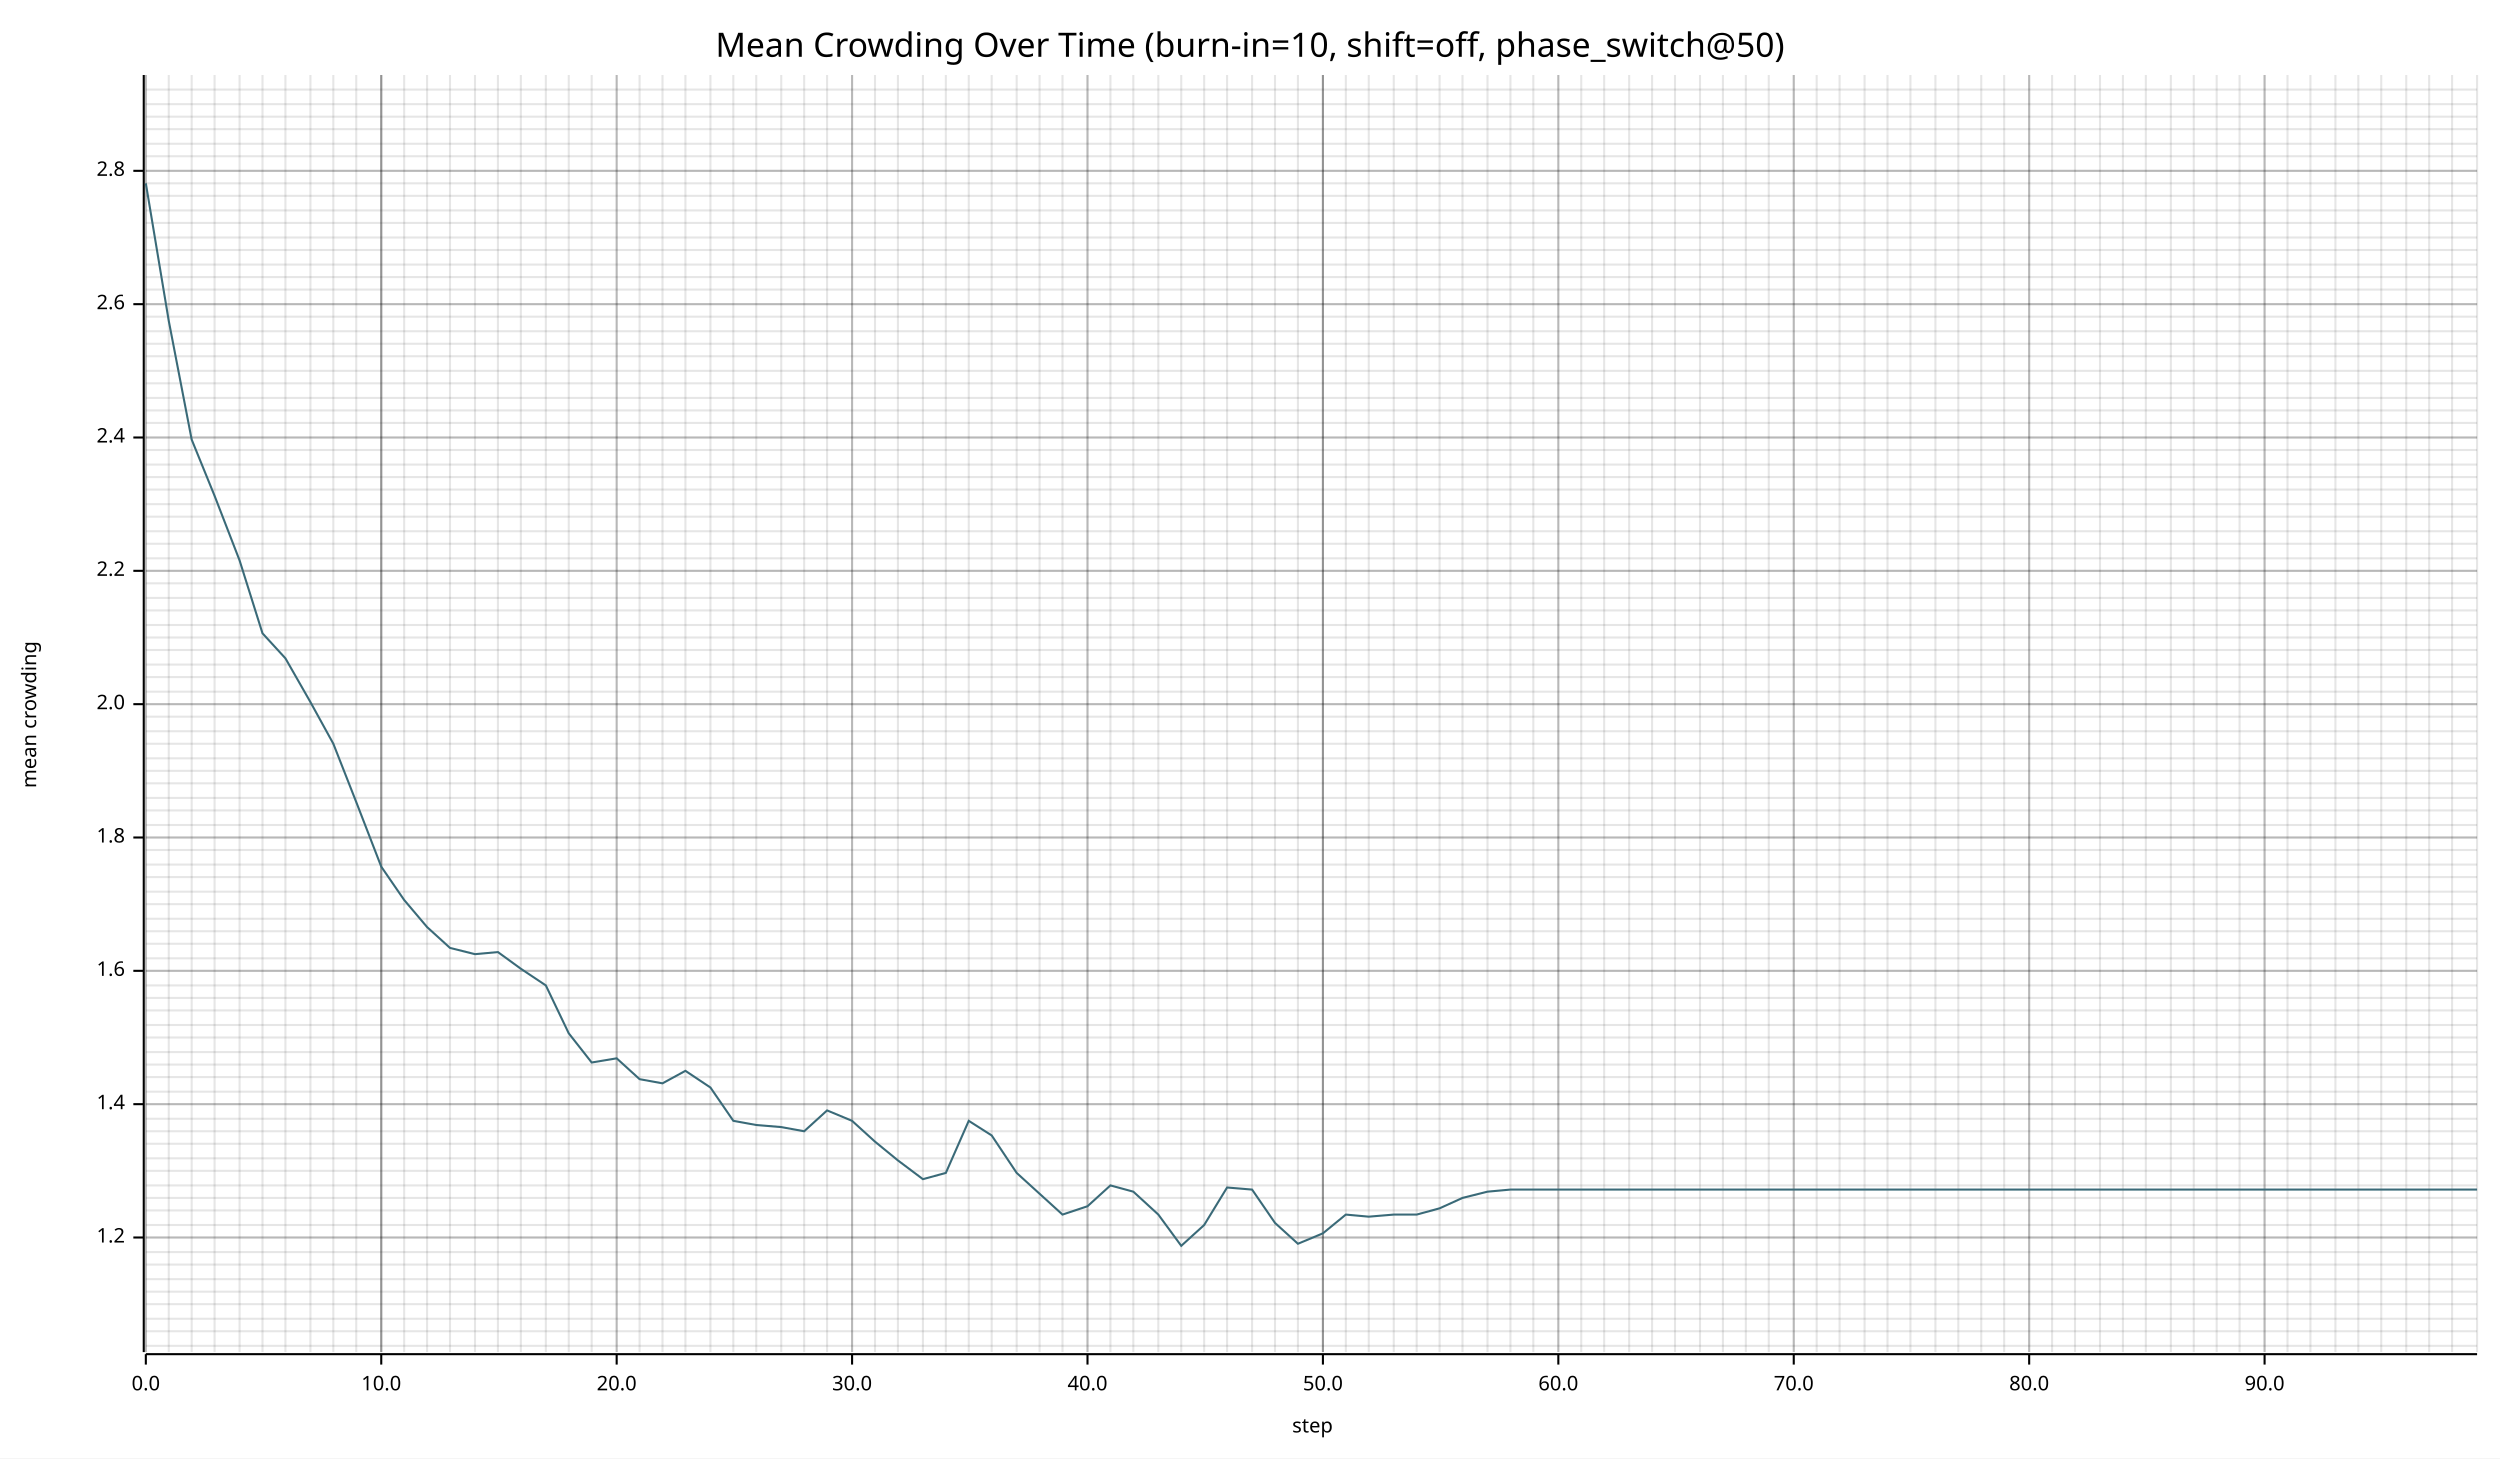
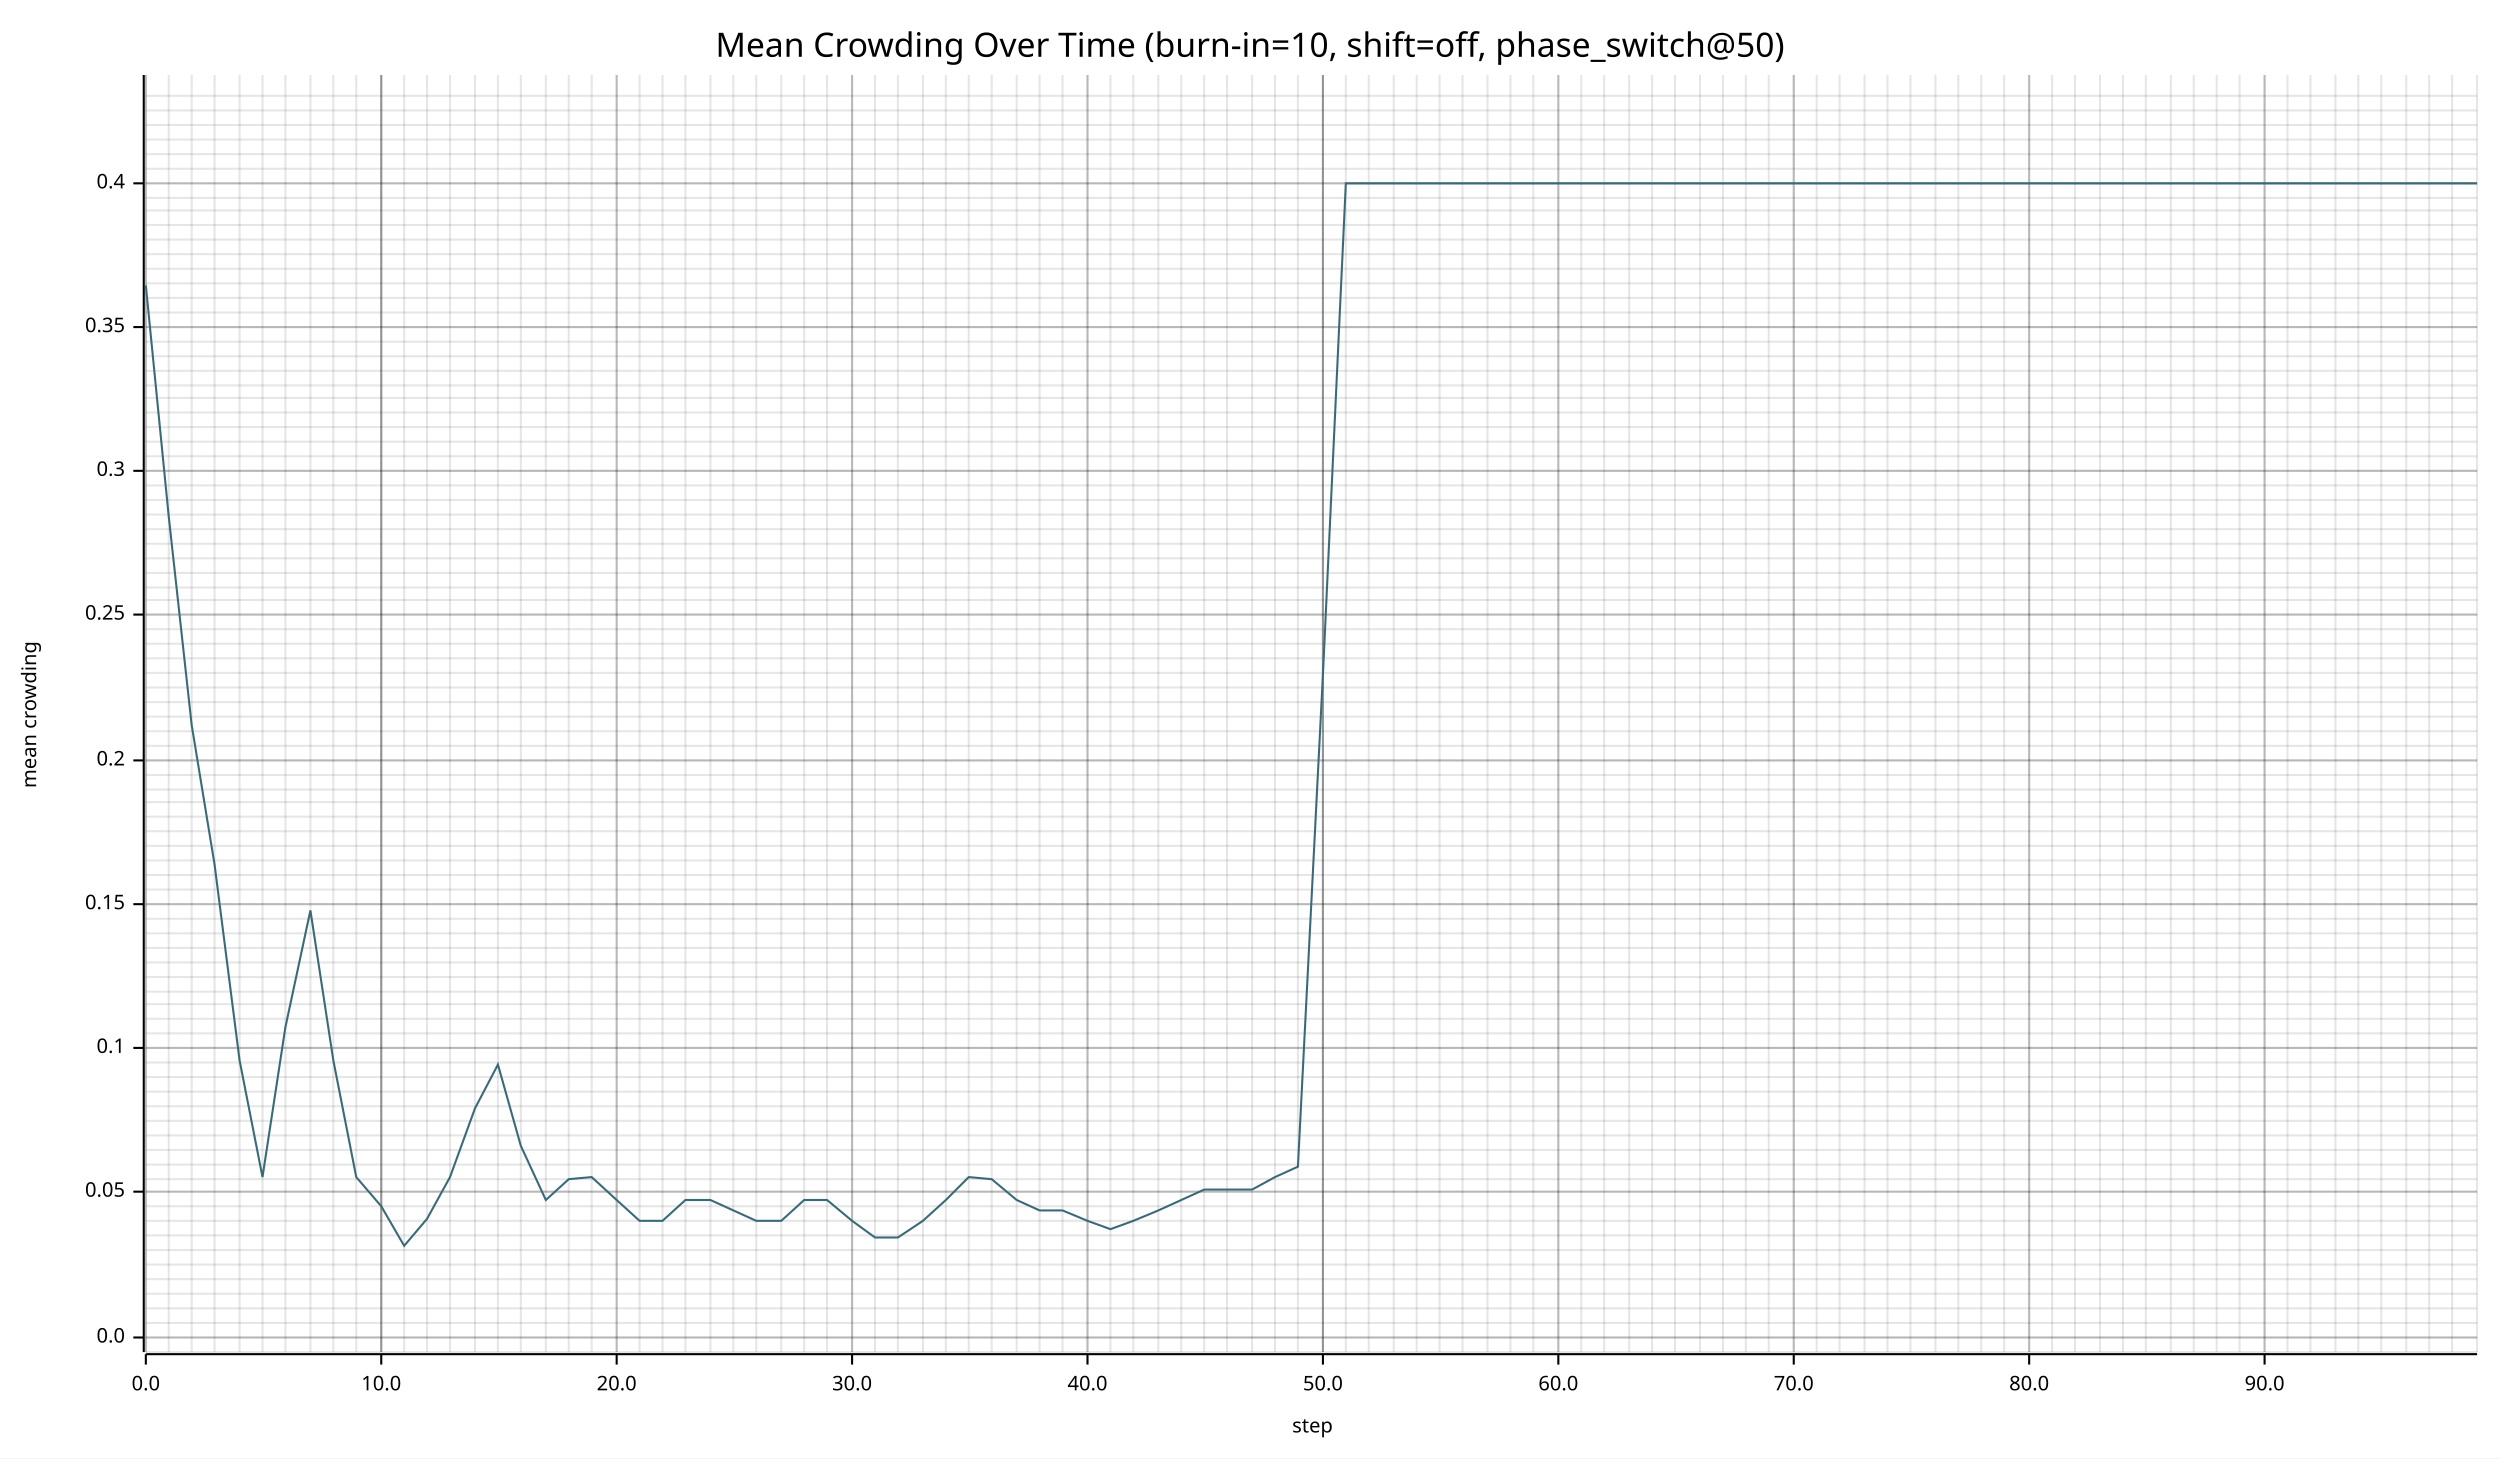
<svg xmlns="http://www.w3.org/2000/svg" width="1200" height="700" viewBox="0 0 1200 700">
  <rect x="0" y="0" width="1200" height="700" opacity="1" fill="#FFFFFF" stroke="none" />
  <text x="600" y="15" dy="0.76em" text-anchor="middle" font-family="sans-serif" font-size="16.129" opacity="1" fill="#000000">
Mean Crowding Over Time (burn-in=10, shift=off, phase_switch@50)
</text>
  <line opacity="0.1" stroke="#000000" stroke-width="1" x1="70" y1="649" x2="70" y2="36" />
  <line opacity="0.1" stroke="#000000" stroke-width="1" x1="81" y1="649" x2="81" y2="36" />
  <line opacity="0.1" stroke="#000000" stroke-width="1" x1="92" y1="649" x2="92" y2="36" />
  <line opacity="0.1" stroke="#000000" stroke-width="1" x1="103" y1="649" x2="103" y2="36" />
  <line opacity="0.1" stroke="#000000" stroke-width="1" x1="115" y1="649" x2="115" y2="36" />
  <line opacity="0.1" stroke="#000000" stroke-width="1" x1="126" y1="649" x2="126" y2="36" />
  <line opacity="0.1" stroke="#000000" stroke-width="1" x1="137" y1="649" x2="137" y2="36" />
  <line opacity="0.1" stroke="#000000" stroke-width="1" x1="149" y1="649" x2="149" y2="36" />
  <line opacity="0.1" stroke="#000000" stroke-width="1" x1="160" y1="649" x2="160" y2="36" />
  <line opacity="0.1" stroke="#000000" stroke-width="1" x1="171" y1="649" x2="171" y2="36" />
  <line opacity="0.1" stroke="#000000" stroke-width="1" x1="183" y1="649" x2="183" y2="36" />
  <line opacity="0.1" stroke="#000000" stroke-width="1" x1="194" y1="649" x2="194" y2="36" />
  <line opacity="0.1" stroke="#000000" stroke-width="1" x1="205" y1="649" x2="205" y2="36" />
  <line opacity="0.1" stroke="#000000" stroke-width="1" x1="216" y1="649" x2="216" y2="36" />
  <line opacity="0.1" stroke="#000000" stroke-width="1" x1="228" y1="649" x2="228" y2="36" />
  <line opacity="0.1" stroke="#000000" stroke-width="1" x1="239" y1="649" x2="239" y2="36" />
  <line opacity="0.1" stroke="#000000" stroke-width="1" x1="250" y1="649" x2="250" y2="36" />
  <line opacity="0.1" stroke="#000000" stroke-width="1" x1="262" y1="649" x2="262" y2="36" />
  <line opacity="0.1" stroke="#000000" stroke-width="1" x1="273" y1="649" x2="273" y2="36" />
  <line opacity="0.1" stroke="#000000" stroke-width="1" x1="284" y1="649" x2="284" y2="36" />
  <line opacity="0.1" stroke="#000000" stroke-width="1" x1="296" y1="649" x2="296" y2="36" />
  <line opacity="0.1" stroke="#000000" stroke-width="1" x1="307" y1="649" x2="307" y2="36" />
  <line opacity="0.1" stroke="#000000" stroke-width="1" x1="318" y1="649" x2="318" y2="36" />
  <line opacity="0.1" stroke="#000000" stroke-width="1" x1="329" y1="649" x2="329" y2="36" />
  <line opacity="0.1" stroke="#000000" stroke-width="1" x1="341" y1="649" x2="341" y2="36" />
  <line opacity="0.1" stroke="#000000" stroke-width="1" x1="352" y1="649" x2="352" y2="36" />
  <line opacity="0.1" stroke="#000000" stroke-width="1" x1="363" y1="649" x2="363" y2="36" />
  <line opacity="0.1" stroke="#000000" stroke-width="1" x1="375" y1="649" x2="375" y2="36" />
  <line opacity="0.1" stroke="#000000" stroke-width="1" x1="386" y1="649" x2="386" y2="36" />
  <line opacity="0.1" stroke="#000000" stroke-width="1" x1="397" y1="649" x2="397" y2="36" />
  <line opacity="0.1" stroke="#000000" stroke-width="1" x1="409" y1="649" x2="409" y2="36" />
  <line opacity="0.1" stroke="#000000" stroke-width="1" x1="420" y1="649" x2="420" y2="36" />
  <line opacity="0.1" stroke="#000000" stroke-width="1" x1="431" y1="649" x2="431" y2="36" />
  <line opacity="0.1" stroke="#000000" stroke-width="1" x1="443" y1="649" x2="443" y2="36" />
  <line opacity="0.1" stroke="#000000" stroke-width="1" x1="454" y1="649" x2="454" y2="36" />
  <line opacity="0.1" stroke="#000000" stroke-width="1" x1="465" y1="649" x2="465" y2="36" />
  <line opacity="0.1" stroke="#000000" stroke-width="1" x1="476" y1="649" x2="476" y2="36" />
  <line opacity="0.1" stroke="#000000" stroke-width="1" x1="488" y1="649" x2="488" y2="36" />
  <line opacity="0.1" stroke="#000000" stroke-width="1" x1="499" y1="649" x2="499" y2="36" />
  <line opacity="0.1" stroke="#000000" stroke-width="1" x1="510" y1="649" x2="510" y2="36" />
  <line opacity="0.1" stroke="#000000" stroke-width="1" x1="522" y1="649" x2="522" y2="36" />
  <line opacity="0.1" stroke="#000000" stroke-width="1" x1="533" y1="649" x2="533" y2="36" />
  <line opacity="0.1" stroke="#000000" stroke-width="1" x1="544" y1="649" x2="544" y2="36" />
  <line opacity="0.1" stroke="#000000" stroke-width="1" x1="556" y1="649" x2="556" y2="36" />
  <line opacity="0.1" stroke="#000000" stroke-width="1" x1="567" y1="649" x2="567" y2="36" />
  <line opacity="0.1" stroke="#000000" stroke-width="1" x1="578" y1="649" x2="578" y2="36" />
  <line opacity="0.1" stroke="#000000" stroke-width="1" x1="589" y1="649" x2="589" y2="36" />
  <line opacity="0.1" stroke="#000000" stroke-width="1" x1="601" y1="649" x2="601" y2="36" />
  <line opacity="0.1" stroke="#000000" stroke-width="1" x1="612" y1="649" x2="612" y2="36" />
  <line opacity="0.1" stroke="#000000" stroke-width="1" x1="623" y1="649" x2="623" y2="36" />
  <line opacity="0.1" stroke="#000000" stroke-width="1" x1="635" y1="649" x2="635" y2="36" />
  <line opacity="0.1" stroke="#000000" stroke-width="1" x1="646" y1="649" x2="646" y2="36" />
  <line opacity="0.1" stroke="#000000" stroke-width="1" x1="657" y1="649" x2="657" y2="36" />
  <line opacity="0.1" stroke="#000000" stroke-width="1" x1="669" y1="649" x2="669" y2="36" />
  <line opacity="0.1" stroke="#000000" stroke-width="1" x1="680" y1="649" x2="680" y2="36" />
  <line opacity="0.1" stroke="#000000" stroke-width="1" x1="691" y1="649" x2="691" y2="36" />
  <line opacity="0.1" stroke="#000000" stroke-width="1" x1="702" y1="649" x2="702" y2="36" />
  <line opacity="0.1" stroke="#000000" stroke-width="1" x1="714" y1="649" x2="714" y2="36" />
  <line opacity="0.1" stroke="#000000" stroke-width="1" x1="725" y1="649" x2="725" y2="36" />
  <line opacity="0.1" stroke="#000000" stroke-width="1" x1="736" y1="649" x2="736" y2="36" />
  <line opacity="0.1" stroke="#000000" stroke-width="1" x1="748" y1="649" x2="748" y2="36" />
  <line opacity="0.1" stroke="#000000" stroke-width="1" x1="759" y1="649" x2="759" y2="36" />
  <line opacity="0.1" stroke="#000000" stroke-width="1" x1="770" y1="649" x2="770" y2="36" />
  <line opacity="0.1" stroke="#000000" stroke-width="1" x1="782" y1="649" x2="782" y2="36" />
  <line opacity="0.1" stroke="#000000" stroke-width="1" x1="793" y1="649" x2="793" y2="36" />
  <line opacity="0.1" stroke="#000000" stroke-width="1" x1="804" y1="649" x2="804" y2="36" />
  <line opacity="0.1" stroke="#000000" stroke-width="1" x1="816" y1="649" x2="816" y2="36" />
  <line opacity="0.1" stroke="#000000" stroke-width="1" x1="827" y1="649" x2="827" y2="36" />
  <line opacity="0.1" stroke="#000000" stroke-width="1" x1="838" y1="649" x2="838" y2="36" />
  <line opacity="0.1" stroke="#000000" stroke-width="1" x1="849" y1="649" x2="849" y2="36" />
  <line opacity="0.1" stroke="#000000" stroke-width="1" x1="861" y1="649" x2="861" y2="36" />
  <line opacity="0.1" stroke="#000000" stroke-width="1" x1="872" y1="649" x2="872" y2="36" />
  <line opacity="0.1" stroke="#000000" stroke-width="1" x1="883" y1="649" x2="883" y2="36" />
  <line opacity="0.1" stroke="#000000" stroke-width="1" x1="895" y1="649" x2="895" y2="36" />
  <line opacity="0.1" stroke="#000000" stroke-width="1" x1="906" y1="649" x2="906" y2="36" />
  <line opacity="0.1" stroke="#000000" stroke-width="1" x1="917" y1="649" x2="917" y2="36" />
  <line opacity="0.1" stroke="#000000" stroke-width="1" x1="929" y1="649" x2="929" y2="36" />
  <line opacity="0.1" stroke="#000000" stroke-width="1" x1="940" y1="649" x2="940" y2="36" />
  <line opacity="0.1" stroke="#000000" stroke-width="1" x1="951" y1="649" x2="951" y2="36" />
  <line opacity="0.1" stroke="#000000" stroke-width="1" x1="962" y1="649" x2="962" y2="36" />
  <line opacity="0.1" stroke="#000000" stroke-width="1" x1="974" y1="649" x2="974" y2="36" />
  <line opacity="0.1" stroke="#000000" stroke-width="1" x1="985" y1="649" x2="985" y2="36" />
  <line opacity="0.1" stroke="#000000" stroke-width="1" x1="996" y1="649" x2="996" y2="36" />
  <line opacity="0.1" stroke="#000000" stroke-width="1" x1="1008" y1="649" x2="1008" y2="36" />
  <line opacity="0.1" stroke="#000000" stroke-width="1" x1="1019" y1="649" x2="1019" y2="36" />
  <line opacity="0.1" stroke="#000000" stroke-width="1" x1="1030" y1="649" x2="1030" y2="36" />
  <line opacity="0.1" stroke="#000000" stroke-width="1" x1="1042" y1="649" x2="1042" y2="36" />
  <line opacity="0.1" stroke="#000000" stroke-width="1" x1="1053" y1="649" x2="1053" y2="36" />
  <line opacity="0.1" stroke="#000000" stroke-width="1" x1="1064" y1="649" x2="1064" y2="36" />
  <line opacity="0.1" stroke="#000000" stroke-width="1" x1="1075" y1="649" x2="1075" y2="36" />
  <line opacity="0.1" stroke="#000000" stroke-width="1" x1="1087" y1="649" x2="1087" y2="36" />
  <line opacity="0.1" stroke="#000000" stroke-width="1" x1="1098" y1="649" x2="1098" y2="36" />
  <line opacity="0.1" stroke="#000000" stroke-width="1" x1="1109" y1="649" x2="1109" y2="36" />
  <line opacity="0.1" stroke="#000000" stroke-width="1" x1="1121" y1="649" x2="1121" y2="36" />
  <line opacity="0.1" stroke="#000000" stroke-width="1" x1="1132" y1="649" x2="1132" y2="36" />
  <line opacity="0.1" stroke="#000000" stroke-width="1" x1="1143" y1="649" x2="1143" y2="36" />
  <line opacity="0.1" stroke="#000000" stroke-width="1" x1="1155" y1="649" x2="1155" y2="36" />
  <line opacity="0.1" stroke="#000000" stroke-width="1" x1="1166" y1="649" x2="1166" y2="36" />
  <line opacity="0.1" stroke="#000000" stroke-width="1" x1="1177" y1="649" x2="1177" y2="36" />
  <line opacity="0.1" stroke="#000000" stroke-width="1" x1="1189" y1="649" x2="1189" y2="36" />
-   <line opacity="0.1" stroke="#000000" stroke-width="1" x1="70" y1="646" x2="1189" y2="646" />
-   <line opacity="0.1" stroke="#000000" stroke-width="1" x1="70" y1="639" x2="1189" y2="639" />
-   <line opacity="0.1" stroke="#000000" stroke-width="1" x1="70" y1="633" x2="1189" y2="633" />
-   <line opacity="0.1" stroke="#000000" stroke-width="1" x1="70" y1="626" x2="1189" y2="626" />
-   <line opacity="0.1" stroke="#000000" stroke-width="1" x1="70" y1="620" x2="1189" y2="620" />
+   <line opacity="0.1" stroke="#000000" stroke-width="1" x1="70" y1="649" x2="1189" y2="649" />
+   <line opacity="0.1" stroke="#000000" stroke-width="1" x1="70" y1="642" x2="1189" y2="642" />
+   <line opacity="0.1" stroke="#000000" stroke-width="1" x1="70" y1="635" x2="1189" y2="635" />
+   <line opacity="0.1" stroke="#000000" stroke-width="1" x1="70" y1="628" x2="1189" y2="628" />
+   <line opacity="0.1" stroke="#000000" stroke-width="1" x1="70" y1="621" x2="1189" y2="621" />
  <line opacity="0.1" stroke="#000000" stroke-width="1" x1="70" y1="614" x2="1189" y2="614" />
  <line opacity="0.1" stroke="#000000" stroke-width="1" x1="70" y1="607" x2="1189" y2="607" />
-   <line opacity="0.1" stroke="#000000" stroke-width="1" x1="70" y1="601" x2="1189" y2="601" />
-   <line opacity="0.1" stroke="#000000" stroke-width="1" x1="70" y1="594" x2="1189" y2="594" />
-   <line opacity="0.1" stroke="#000000" stroke-width="1" x1="70" y1="588" x2="1189" y2="588" />
-   <line opacity="0.1" stroke="#000000" stroke-width="1" x1="70" y1="581" x2="1189" y2="581" />
-   <line opacity="0.1" stroke="#000000" stroke-width="1" x1="70" y1="575" x2="1189" y2="575" />
-   <line opacity="0.1" stroke="#000000" stroke-width="1" x1="70" y1="569" x2="1189" y2="569" />
-   <line opacity="0.1" stroke="#000000" stroke-width="1" x1="70" y1="562" x2="1189" y2="562" />
-   <line opacity="0.1" stroke="#000000" stroke-width="1" x1="70" y1="556" x2="1189" y2="556" />
-   <line opacity="0.1" stroke="#000000" stroke-width="1" x1="70" y1="549" x2="1189" y2="549" />
-   <line opacity="0.1" stroke="#000000" stroke-width="1" x1="70" y1="543" x2="1189" y2="543" />
-   <line opacity="0.1" stroke="#000000" stroke-width="1" x1="70" y1="537" x2="1189" y2="537" />
-   <line opacity="0.1" stroke="#000000" stroke-width="1" x1="70" y1="530" x2="1189" y2="530" />
+   <line opacity="0.1" stroke="#000000" stroke-width="1" x1="70" y1="600" x2="1189" y2="600" />
+   <line opacity="0.1" stroke="#000000" stroke-width="1" x1="70" y1="593" x2="1189" y2="593" />
+   <line opacity="0.1" stroke="#000000" stroke-width="1" x1="70" y1="586" x2="1189" y2="586" />
+   <line opacity="0.1" stroke="#000000" stroke-width="1" x1="70" y1="579" x2="1189" y2="579" />
+   <line opacity="0.1" stroke="#000000" stroke-width="1" x1="70" y1="572" x2="1189" y2="572" />
+   <line opacity="0.1" stroke="#000000" stroke-width="1" x1="70" y1="566" x2="1189" y2="566" />
+   <line opacity="0.1" stroke="#000000" stroke-width="1" x1="70" y1="559" x2="1189" y2="559" />
+   <line opacity="0.1" stroke="#000000" stroke-width="1" x1="70" y1="552" x2="1189" y2="552" />
+   <line opacity="0.1" stroke="#000000" stroke-width="1" x1="70" y1="545" x2="1189" y2="545" />
+   <line opacity="0.1" stroke="#000000" stroke-width="1" x1="70" y1="538" x2="1189" y2="538" />
+   <line opacity="0.1" stroke="#000000" stroke-width="1" x1="70" y1="531" x2="1189" y2="531" />
  <line opacity="0.1" stroke="#000000" stroke-width="1" x1="70" y1="524" x2="1189" y2="524" />
  <line opacity="0.1" stroke="#000000" stroke-width="1" x1="70" y1="517" x2="1189" y2="517" />
-   <line opacity="0.1" stroke="#000000" stroke-width="1" x1="70" y1="511" x2="1189" y2="511" />
-   <line opacity="0.1" stroke="#000000" stroke-width="1" x1="70" y1="505" x2="1189" y2="505" />
-   <line opacity="0.1" stroke="#000000" stroke-width="1" x1="70" y1="498" x2="1189" y2="498" />
-   <line opacity="0.1" stroke="#000000" stroke-width="1" x1="70" y1="492" x2="1189" y2="492" />
-   <line opacity="0.1" stroke="#000000" stroke-width="1" x1="70" y1="485" x2="1189" y2="485" />
-   <line opacity="0.1" stroke="#000000" stroke-width="1" x1="70" y1="479" x2="1189" y2="479" />
-   <line opacity="0.1" stroke="#000000" stroke-width="1" x1="70" y1="473" x2="1189" y2="473" />
-   <line opacity="0.1" stroke="#000000" stroke-width="1" x1="70" y1="466" x2="1189" y2="466" />
-   <line opacity="0.1" stroke="#000000" stroke-width="1" x1="70" y1="460" x2="1189" y2="460" />
-   <line opacity="0.1" stroke="#000000" stroke-width="1" x1="70" y1="453" x2="1189" y2="453" />
-   <line opacity="0.1" stroke="#000000" stroke-width="1" x1="70" y1="447" x2="1189" y2="447" />
+   <line opacity="0.1" stroke="#000000" stroke-width="1" x1="70" y1="510" x2="1189" y2="510" />
+   <line opacity="0.1" stroke="#000000" stroke-width="1" x1="70" y1="503" x2="1189" y2="503" />
+   <line opacity="0.1" stroke="#000000" stroke-width="1" x1="70" y1="496" x2="1189" y2="496" />
+   <line opacity="0.1" stroke="#000000" stroke-width="1" x1="70" y1="489" x2="1189" y2="489" />
+   <line opacity="0.1" stroke="#000000" stroke-width="1" x1="70" y1="482" x2="1189" y2="482" />
+   <line opacity="0.1" stroke="#000000" stroke-width="1" x1="70" y1="476" x2="1189" y2="476" />
+   <line opacity="0.1" stroke="#000000" stroke-width="1" x1="70" y1="469" x2="1189" y2="469" />
+   <line opacity="0.1" stroke="#000000" stroke-width="1" x1="70" y1="462" x2="1189" y2="462" />
+   <line opacity="0.1" stroke="#000000" stroke-width="1" x1="70" y1="455" x2="1189" y2="455" />
+   <line opacity="0.1" stroke="#000000" stroke-width="1" x1="70" y1="448" x2="1189" y2="448" />
  <line opacity="0.1" stroke="#000000" stroke-width="1" x1="70" y1="441" x2="1189" y2="441" />
  <line opacity="0.1" stroke="#000000" stroke-width="1" x1="70" y1="434" x2="1189" y2="434" />
-   <line opacity="0.1" stroke="#000000" stroke-width="1" x1="70" y1="428" x2="1189" y2="428" />
-   <line opacity="0.1" stroke="#000000" stroke-width="1" x1="70" y1="421" x2="1189" y2="421" />
-   <line opacity="0.1" stroke="#000000" stroke-width="1" x1="70" y1="415" x2="1189" y2="415" />
-   <line opacity="0.1" stroke="#000000" stroke-width="1" x1="70" y1="408" x2="1189" y2="408" />
-   <line opacity="0.1" stroke="#000000" stroke-width="1" x1="70" y1="402" x2="1189" y2="402" />
-   <line opacity="0.1" stroke="#000000" stroke-width="1" x1="70" y1="396" x2="1189" y2="396" />
-   <line opacity="0.1" stroke="#000000" stroke-width="1" x1="70" y1="389" x2="1189" y2="389" />
-   <line opacity="0.1" stroke="#000000" stroke-width="1" x1="70" y1="383" x2="1189" y2="383" />
-   <line opacity="0.1" stroke="#000000" stroke-width="1" x1="70" y1="376" x2="1189" y2="376" />
-   <line opacity="0.1" stroke="#000000" stroke-width="1" x1="70" y1="370" x2="1189" y2="370" />
-   <line opacity="0.1" stroke="#000000" stroke-width="1" x1="70" y1="364" x2="1189" y2="364" />
-   <line opacity="0.1" stroke="#000000" stroke-width="1" x1="70" y1="357" x2="1189" y2="357" />
+   <line opacity="0.1" stroke="#000000" stroke-width="1" x1="70" y1="427" x2="1189" y2="427" />
+   <line opacity="0.1" stroke="#000000" stroke-width="1" x1="70" y1="420" x2="1189" y2="420" />
+   <line opacity="0.1" stroke="#000000" stroke-width="1" x1="70" y1="413" x2="1189" y2="413" />
+   <line opacity="0.1" stroke="#000000" stroke-width="1" x1="70" y1="406" x2="1189" y2="406" />
+   <line opacity="0.1" stroke="#000000" stroke-width="1" x1="70" y1="399" x2="1189" y2="399" />
+   <line opacity="0.1" stroke="#000000" stroke-width="1" x1="70" y1="392" x2="1189" y2="392" />
+   <line opacity="0.1" stroke="#000000" stroke-width="1" x1="70" y1="385" x2="1189" y2="385" />
+   <line opacity="0.1" stroke="#000000" stroke-width="1" x1="70" y1="379" x2="1189" y2="379" />
+   <line opacity="0.1" stroke="#000000" stroke-width="1" x1="70" y1="372" x2="1189" y2="372" />
+   <line opacity="0.1" stroke="#000000" stroke-width="1" x1="70" y1="365" x2="1189" y2="365" />
+   <line opacity="0.1" stroke="#000000" stroke-width="1" x1="70" y1="358" x2="1189" y2="358" />
  <line opacity="0.1" stroke="#000000" stroke-width="1" x1="70" y1="351" x2="1189" y2="351" />
  <line opacity="0.1" stroke="#000000" stroke-width="1" x1="70" y1="344" x2="1189" y2="344" />
-   <line opacity="0.1" stroke="#000000" stroke-width="1" x1="70" y1="338" x2="1189" y2="338" />
-   <line opacity="0.1" stroke="#000000" stroke-width="1" x1="70" y1="332" x2="1189" y2="332" />
-   <line opacity="0.1" stroke="#000000" stroke-width="1" x1="70" y1="325" x2="1189" y2="325" />
-   <line opacity="0.1" stroke="#000000" stroke-width="1" x1="70" y1="319" x2="1189" y2="319" />
-   <line opacity="0.1" stroke="#000000" stroke-width="1" x1="70" y1="312" x2="1189" y2="312" />
-   <line opacity="0.1" stroke="#000000" stroke-width="1" x1="70" y1="306" x2="1189" y2="306" />
-   <line opacity="0.1" stroke="#000000" stroke-width="1" x1="70" y1="300" x2="1189" y2="300" />
-   <line opacity="0.1" stroke="#000000" stroke-width="1" x1="70" y1="293" x2="1189" y2="293" />
-   <line opacity="0.1" stroke="#000000" stroke-width="1" x1="70" y1="287" x2="1189" y2="287" />
-   <line opacity="0.1" stroke="#000000" stroke-width="1" x1="70" y1="280" x2="1189" y2="280" />
-   <line opacity="0.1" stroke="#000000" stroke-width="1" x1="70" y1="274" x2="1189" y2="274" />
+   <line opacity="0.1" stroke="#000000" stroke-width="1" x1="70" y1="337" x2="1189" y2="337" />
+   <line opacity="0.1" stroke="#000000" stroke-width="1" x1="70" y1="330" x2="1189" y2="330" />
+   <line opacity="0.1" stroke="#000000" stroke-width="1" x1="70" y1="323" x2="1189" y2="323" />
+   <line opacity="0.1" stroke="#000000" stroke-width="1" x1="70" y1="316" x2="1189" y2="316" />
+   <line opacity="0.1" stroke="#000000" stroke-width="1" x1="70" y1="309" x2="1189" y2="309" />
+   <line opacity="0.1" stroke="#000000" stroke-width="1" x1="70" y1="302" x2="1189" y2="302" />
+   <line opacity="0.1" stroke="#000000" stroke-width="1" x1="70" y1="295" x2="1189" y2="295" />
+   <line opacity="0.1" stroke="#000000" stroke-width="1" x1="70" y1="288" x2="1189" y2="288" />
+   <line opacity="0.1" stroke="#000000" stroke-width="1" x1="70" y1="282" x2="1189" y2="282" />
+   <line opacity="0.1" stroke="#000000" stroke-width="1" x1="70" y1="275" x2="1189" y2="275" />
  <line opacity="0.1" stroke="#000000" stroke-width="1" x1="70" y1="268" x2="1189" y2="268" />
  <line opacity="0.1" stroke="#000000" stroke-width="1" x1="70" y1="261" x2="1189" y2="261" />
-   <line opacity="0.1" stroke="#000000" stroke-width="1" x1="70" y1="255" x2="1189" y2="255" />
-   <line opacity="0.1" stroke="#000000" stroke-width="1" x1="70" y1="248" x2="1189" y2="248" />
-   <line opacity="0.1" stroke="#000000" stroke-width="1" x1="70" y1="242" x2="1189" y2="242" />
-   <line opacity="0.1" stroke="#000000" stroke-width="1" x1="70" y1="235" x2="1189" y2="235" />
-   <line opacity="0.1" stroke="#000000" stroke-width="1" x1="70" y1="229" x2="1189" y2="229" />
-   <line opacity="0.1" stroke="#000000" stroke-width="1" x1="70" y1="223" x2="1189" y2="223" />
-   <line opacity="0.1" stroke="#000000" stroke-width="1" x1="70" y1="216" x2="1189" y2="216" />
-   <line opacity="0.1" stroke="#000000" stroke-width="1" x1="70" y1="210" x2="1189" y2="210" />
-   <line opacity="0.1" stroke="#000000" stroke-width="1" x1="70" y1="203" x2="1189" y2="203" />
-   <line opacity="0.1" stroke="#000000" stroke-width="1" x1="70" y1="197" x2="1189" y2="197" />
+   <line opacity="0.1" stroke="#000000" stroke-width="1" x1="70" y1="254" x2="1189" y2="254" />
+   <line opacity="0.1" stroke="#000000" stroke-width="1" x1="70" y1="247" x2="1189" y2="247" />
+   <line opacity="0.1" stroke="#000000" stroke-width="1" x1="70" y1="240" x2="1189" y2="240" />
+   <line opacity="0.1" stroke="#000000" stroke-width="1" x1="70" y1="233" x2="1189" y2="233" />
+   <line opacity="0.1" stroke="#000000" stroke-width="1" x1="70" y1="226" x2="1189" y2="226" />
+   <line opacity="0.1" stroke="#000000" stroke-width="1" x1="70" y1="219" x2="1189" y2="219" />
+   <line opacity="0.1" stroke="#000000" stroke-width="1" x1="70" y1="212" x2="1189" y2="212" />
+   <line opacity="0.1" stroke="#000000" stroke-width="1" x1="70" y1="205" x2="1189" y2="205" />
+   <line opacity="0.1" stroke="#000000" stroke-width="1" x1="70" y1="198" x2="1189" y2="198" />
  <line opacity="0.1" stroke="#000000" stroke-width="1" x1="70" y1="191" x2="1189" y2="191" />
-   <line opacity="0.1" stroke="#000000" stroke-width="1" x1="70" y1="184" x2="1189" y2="184" />
+   <line opacity="0.1" stroke="#000000" stroke-width="1" x1="70" y1="185" x2="1189" y2="185" />
  <line opacity="0.1" stroke="#000000" stroke-width="1" x1="70" y1="178" x2="1189" y2="178" />
  <line opacity="0.1" stroke="#000000" stroke-width="1" x1="70" y1="171" x2="1189" y2="171" />
-   <line opacity="0.1" stroke="#000000" stroke-width="1" x1="70" y1="165" x2="1189" y2="165" />
-   <line opacity="0.1" stroke="#000000" stroke-width="1" x1="70" y1="159" x2="1189" y2="159" />
-   <line opacity="0.1" stroke="#000000" stroke-width="1" x1="70" y1="152" x2="1189" y2="152" />
-   <line opacity="0.1" stroke="#000000" stroke-width="1" x1="70" y1="146" x2="1189" y2="146" />
-   <line opacity="0.1" stroke="#000000" stroke-width="1" x1="70" y1="139" x2="1189" y2="139" />
-   <line opacity="0.1" stroke="#000000" stroke-width="1" x1="70" y1="133" x2="1189" y2="133" />
-   <line opacity="0.1" stroke="#000000" stroke-width="1" x1="70" y1="127" x2="1189" y2="127" />
-   <line opacity="0.1" stroke="#000000" stroke-width="1" x1="70" y1="120" x2="1189" y2="120" />
-   <line opacity="0.1" stroke="#000000" stroke-width="1" x1="70" y1="114" x2="1189" y2="114" />
-   <line opacity="0.1" stroke="#000000" stroke-width="1" x1="70" y1="107" x2="1189" y2="107" />
+   <line opacity="0.1" stroke="#000000" stroke-width="1" x1="70" y1="164" x2="1189" y2="164" />
+   <line opacity="0.1" stroke="#000000" stroke-width="1" x1="70" y1="157" x2="1189" y2="157" />
+   <line opacity="0.1" stroke="#000000" stroke-width="1" x1="70" y1="150" x2="1189" y2="150" />
+   <line opacity="0.1" stroke="#000000" stroke-width="1" x1="70" y1="143" x2="1189" y2="143" />
+   <line opacity="0.1" stroke="#000000" stroke-width="1" x1="70" y1="136" x2="1189" y2="136" />
+   <line opacity="0.1" stroke="#000000" stroke-width="1" x1="70" y1="129" x2="1189" y2="129" />
+   <line opacity="0.1" stroke="#000000" stroke-width="1" x1="70" y1="122" x2="1189" y2="122" />
+   <line opacity="0.1" stroke="#000000" stroke-width="1" x1="70" y1="115" x2="1189" y2="115" />
+   <line opacity="0.1" stroke="#000000" stroke-width="1" x1="70" y1="108" x2="1189" y2="108" />
  <line opacity="0.1" stroke="#000000" stroke-width="1" x1="70" y1="101" x2="1189" y2="101" />
-   <line opacity="0.1" stroke="#000000" stroke-width="1" x1="70" y1="94" x2="1189" y2="94" />
+   <line opacity="0.1" stroke="#000000" stroke-width="1" x1="70" y1="95" x2="1189" y2="95" />
  <line opacity="0.1" stroke="#000000" stroke-width="1" x1="70" y1="88" x2="1189" y2="88" />
-   <line opacity="0.1" stroke="#000000" stroke-width="1" x1="70" y1="82" x2="1189" y2="82" />
-   <line opacity="0.1" stroke="#000000" stroke-width="1" x1="70" y1="75" x2="1189" y2="75" />
-   <line opacity="0.1" stroke="#000000" stroke-width="1" x1="70" y1="69" x2="1189" y2="69" />
-   <line opacity="0.1" stroke="#000000" stroke-width="1" x1="70" y1="62" x2="1189" y2="62" />
-   <line opacity="0.1" stroke="#000000" stroke-width="1" x1="70" y1="56" x2="1189" y2="56" />
-   <line opacity="0.1" stroke="#000000" stroke-width="1" x1="70" y1="50" x2="1189" y2="50" />
-   <line opacity="0.1" stroke="#000000" stroke-width="1" x1="70" y1="43" x2="1189" y2="43" />
+   <line opacity="0.1" stroke="#000000" stroke-width="1" x1="70" y1="81" x2="1189" y2="81" />
+   <line opacity="0.1" stroke="#000000" stroke-width="1" x1="70" y1="74" x2="1189" y2="74" />
+   <line opacity="0.1" stroke="#000000" stroke-width="1" x1="70" y1="67" x2="1189" y2="67" />
+   <line opacity="0.1" stroke="#000000" stroke-width="1" x1="70" y1="60" x2="1189" y2="60" />
+   <line opacity="0.1" stroke="#000000" stroke-width="1" x1="70" y1="53" x2="1189" y2="53" />
+   <line opacity="0.1" stroke="#000000" stroke-width="1" x1="70" y1="46" x2="1189" y2="46" />
  <text x="10" y="343" dy="0.76em" text-anchor="middle" font-family="sans-serif" font-size="9.677" opacity="1" fill="#000000" transform="rotate(270, 10, 343)">
mean crowding
</text>
  <text x="630" y="690" dy="-0.5ex" text-anchor="middle" font-family="sans-serif" font-size="9.677" opacity="1" fill="#000000">
step
</text>
  <line opacity="0.2" stroke="#000000" stroke-width="1" x1="70" y1="649" x2="70" y2="36" />
  <line opacity="0.2" stroke="#000000" stroke-width="1" x1="183" y1="649" x2="183" y2="36" />
  <line opacity="0.2" stroke="#000000" stroke-width="1" x1="296" y1="649" x2="296" y2="36" />
  <line opacity="0.2" stroke="#000000" stroke-width="1" x1="409" y1="649" x2="409" y2="36" />
  <line opacity="0.2" stroke="#000000" stroke-width="1" x1="522" y1="649" x2="522" y2="36" />
  <line opacity="0.2" stroke="#000000" stroke-width="1" x1="635" y1="649" x2="635" y2="36" />
  <line opacity="0.2" stroke="#000000" stroke-width="1" x1="748" y1="649" x2="748" y2="36" />
  <line opacity="0.2" stroke="#000000" stroke-width="1" x1="861" y1="649" x2="861" y2="36" />
  <line opacity="0.2" stroke="#000000" stroke-width="1" x1="974" y1="649" x2="974" y2="36" />
  <line opacity="0.2" stroke="#000000" stroke-width="1" x1="1087" y1="649" x2="1087" y2="36" />
-   <line opacity="0.2" stroke="#000000" stroke-width="1" x1="70" y1="594" x2="1189" y2="594" />
-   <line opacity="0.2" stroke="#000000" stroke-width="1" x1="70" y1="530" x2="1189" y2="530" />
-   <line opacity="0.2" stroke="#000000" stroke-width="1" x1="70" y1="466" x2="1189" y2="466" />
-   <line opacity="0.2" stroke="#000000" stroke-width="1" x1="70" y1="402" x2="1189" y2="402" />
-   <line opacity="0.2" stroke="#000000" stroke-width="1" x1="70" y1="338" x2="1189" y2="338" />
-   <line opacity="0.2" stroke="#000000" stroke-width="1" x1="70" y1="274" x2="1189" y2="274" />
-   <line opacity="0.2" stroke="#000000" stroke-width="1" x1="70" y1="210" x2="1189" y2="210" />
-   <line opacity="0.2" stroke="#000000" stroke-width="1" x1="70" y1="146" x2="1189" y2="146" />
-   <line opacity="0.2" stroke="#000000" stroke-width="1" x1="70" y1="82" x2="1189" y2="82" />
+   <line opacity="0.2" stroke="#000000" stroke-width="1" x1="70" y1="642" x2="1189" y2="642" />
+   <line opacity="0.2" stroke="#000000" stroke-width="1" x1="70" y1="572" x2="1189" y2="572" />
+   <line opacity="0.2" stroke="#000000" stroke-width="1" x1="70" y1="503" x2="1189" y2="503" />
+   <line opacity="0.2" stroke="#000000" stroke-width="1" x1="70" y1="434" x2="1189" y2="434" />
+   <line opacity="0.2" stroke="#000000" stroke-width="1" x1="70" y1="365" x2="1189" y2="365" />
+   <line opacity="0.2" stroke="#000000" stroke-width="1" x1="70" y1="295" x2="1189" y2="295" />
+   <line opacity="0.2" stroke="#000000" stroke-width="1" x1="70" y1="226" x2="1189" y2="226" />
+   <line opacity="0.2" stroke="#000000" stroke-width="1" x1="70" y1="157" x2="1189" y2="157" />
+   <line opacity="0.2" stroke="#000000" stroke-width="1" x1="70" y1="88" x2="1189" y2="88" />
  <polyline fill="none" opacity="1" stroke="#000000" stroke-width="1" points="69,36 69,649 " />
-   <text x="60" y="594" dy="0.5ex" text-anchor="end" font-family="sans-serif" font-size="9.677" opacity="1" fill="#000000">
- 1.2
- </text>
-   <polyline fill="none" opacity="1" stroke="#000000" stroke-width="1" points="64,594 69,594 " />
-   <text x="60" y="530" dy="0.5ex" text-anchor="end" font-family="sans-serif" font-size="9.677" opacity="1" fill="#000000">
- 1.4
- </text>
-   <polyline fill="none" opacity="1" stroke="#000000" stroke-width="1" points="64,530 69,530 " />
-   <text x="60" y="466" dy="0.5ex" text-anchor="end" font-family="sans-serif" font-size="9.677" opacity="1" fill="#000000">
- 1.6
- </text>
-   <polyline fill="none" opacity="1" stroke="#000000" stroke-width="1" points="64,466 69,466 " />
-   <text x="60" y="402" dy="0.5ex" text-anchor="end" font-family="sans-serif" font-size="9.677" opacity="1" fill="#000000">
- 1.8
- </text>
-   <polyline fill="none" opacity="1" stroke="#000000" stroke-width="1" points="64,402 69,402 " />
-   <text x="60" y="338" dy="0.5ex" text-anchor="end" font-family="sans-serif" font-size="9.677" opacity="1" fill="#000000">
- 2.0
- </text>
-   <polyline fill="none" opacity="1" stroke="#000000" stroke-width="1" points="64,338 69,338 " />
-   <text x="60" y="274" dy="0.5ex" text-anchor="end" font-family="sans-serif" font-size="9.677" opacity="1" fill="#000000">
- 2.2
- </text>
-   <polyline fill="none" opacity="1" stroke="#000000" stroke-width="1" points="64,274 69,274 " />
-   <text x="60" y="210" dy="0.5ex" text-anchor="end" font-family="sans-serif" font-size="9.677" opacity="1" fill="#000000">
- 2.4
- </text>
-   <polyline fill="none" opacity="1" stroke="#000000" stroke-width="1" points="64,210 69,210 " />
-   <text x="60" y="146" dy="0.5ex" text-anchor="end" font-family="sans-serif" font-size="9.677" opacity="1" fill="#000000">
- 2.6
- </text>
-   <polyline fill="none" opacity="1" stroke="#000000" stroke-width="1" points="64,146 69,146 " />
-   <text x="60" y="82" dy="0.5ex" text-anchor="end" font-family="sans-serif" font-size="9.677" opacity="1" fill="#000000">
- 2.8
- </text>
-   <polyline fill="none" opacity="1" stroke="#000000" stroke-width="1" points="64,82 69,82 " />
+   <text x="60" y="642" dy="0.5ex" text-anchor="end" font-family="sans-serif" font-size="9.677" opacity="1" fill="#000000">
+ 0.0
+ </text>
+   <polyline fill="none" opacity="1" stroke="#000000" stroke-width="1" points="64,642 69,642 " />
+   <text x="60" y="572" dy="0.5ex" text-anchor="end" font-family="sans-serif" font-size="9.677" opacity="1" fill="#000000">
+ 0.05
+ </text>
+   <polyline fill="none" opacity="1" stroke="#000000" stroke-width="1" points="64,572 69,572 " />
+   <text x="60" y="503" dy="0.5ex" text-anchor="end" font-family="sans-serif" font-size="9.677" opacity="1" fill="#000000">
+ 0.1
+ </text>
+   <polyline fill="none" opacity="1" stroke="#000000" stroke-width="1" points="64,503 69,503 " />
+   <text x="60" y="434" dy="0.5ex" text-anchor="end" font-family="sans-serif" font-size="9.677" opacity="1" fill="#000000">
+ 0.15
+ </text>
+   <polyline fill="none" opacity="1" stroke="#000000" stroke-width="1" points="64,434 69,434 " />
+   <text x="60" y="365" dy="0.5ex" text-anchor="end" font-family="sans-serif" font-size="9.677" opacity="1" fill="#000000">
+ 0.2
+ </text>
+   <polyline fill="none" opacity="1" stroke="#000000" stroke-width="1" points="64,365 69,365 " />
+   <text x="60" y="295" dy="0.5ex" text-anchor="end" font-family="sans-serif" font-size="9.677" opacity="1" fill="#000000">
+ 0.25
+ </text>
+   <polyline fill="none" opacity="1" stroke="#000000" stroke-width="1" points="64,295 69,295 " />
+   <text x="60" y="226" dy="0.5ex" text-anchor="end" font-family="sans-serif" font-size="9.677" opacity="1" fill="#000000">
+ 0.3
+ </text>
+   <polyline fill="none" opacity="1" stroke="#000000" stroke-width="1" points="64,226 69,226 " />
+   <text x="60" y="157" dy="0.5ex" text-anchor="end" font-family="sans-serif" font-size="9.677" opacity="1" fill="#000000">
+ 0.35
+ </text>
+   <polyline fill="none" opacity="1" stroke="#000000" stroke-width="1" points="64,157 69,157 " />
+   <text x="60" y="88" dy="0.5ex" text-anchor="end" font-family="sans-serif" font-size="9.677" opacity="1" fill="#000000">
+ 0.4
+ </text>
+   <polyline fill="none" opacity="1" stroke="#000000" stroke-width="1" points="64,88 69,88 " />
  <polyline fill="none" opacity="1" stroke="#000000" stroke-width="1" points="70,650 1189,650 " />
  <text x="70" y="660" dy="0.76em" text-anchor="middle" font-family="sans-serif" font-size="9.677" opacity="1" fill="#000000">
0.0
</text>
  <polyline fill="none" opacity="1" stroke="#000000" stroke-width="1" points="70,650 70,655 " />
  <text x="183" y="660" dy="0.76em" text-anchor="middle" font-family="sans-serif" font-size="9.677" opacity="1" fill="#000000">
10.0
</text>
  <polyline fill="none" opacity="1" stroke="#000000" stroke-width="1" points="183,650 183,655 " />
  <text x="296" y="660" dy="0.76em" text-anchor="middle" font-family="sans-serif" font-size="9.677" opacity="1" fill="#000000">
20.0
</text>
  <polyline fill="none" opacity="1" stroke="#000000" stroke-width="1" points="296,650 296,655 " />
  <text x="409" y="660" dy="0.76em" text-anchor="middle" font-family="sans-serif" font-size="9.677" opacity="1" fill="#000000">
30.0
</text>
  <polyline fill="none" opacity="1" stroke="#000000" stroke-width="1" points="409,650 409,655 " />
  <text x="522" y="660" dy="0.76em" text-anchor="middle" font-family="sans-serif" font-size="9.677" opacity="1" fill="#000000">
40.0
</text>
  <polyline fill="none" opacity="1" stroke="#000000" stroke-width="1" points="522,650 522,655 " />
  <text x="635" y="660" dy="0.76em" text-anchor="middle" font-family="sans-serif" font-size="9.677" opacity="1" fill="#000000">
50.0
</text>
  <polyline fill="none" opacity="1" stroke="#000000" stroke-width="1" points="635,650 635,655 " />
  <text x="748" y="660" dy="0.76em" text-anchor="middle" font-family="sans-serif" font-size="9.677" opacity="1" fill="#000000">
60.0
</text>
  <polyline fill="none" opacity="1" stroke="#000000" stroke-width="1" points="748,650 748,655 " />
  <text x="861" y="660" dy="0.76em" text-anchor="middle" font-family="sans-serif" font-size="9.677" opacity="1" fill="#000000">
70.0
</text>
  <polyline fill="none" opacity="1" stroke="#000000" stroke-width="1" points="861,650 861,655 " />
  <text x="974" y="660" dy="0.76em" text-anchor="middle" font-family="sans-serif" font-size="9.677" opacity="1" fill="#000000">
80.0
</text>
  <polyline fill="none" opacity="1" stroke="#000000" stroke-width="1" points="974,650 974,655 " />
  <text x="1087" y="660" dy="0.76em" text-anchor="middle" font-family="sans-serif" font-size="9.677" opacity="1" fill="#000000">
90.0
</text>
  <polyline fill="none" opacity="1" stroke="#000000" stroke-width="1" points="1087,650 1087,655 " />
  <polyline fill="none" opacity="0.2" stroke="#000000" stroke-width="1" points="183,649 183,36 " />
  <polyline fill="none" opacity="0.2" stroke="#000000" stroke-width="1" points="635,649 635,36 " />
-   <polyline fill="none" opacity="1" stroke="#3A6A78" stroke-width="1" points="70,88 81,154 92,211 103,238 115,269 126,304 137,316 149,337 160,357 171,385 183,416 194,432 205,445 216,455 228,458 239,457 250,465 262,473 273,496 284,510 296,508 307,518 318,520 329,514 341,522 352,538 363,540 375,541 386,543 397,533 409,538 420,548 431,557 443,566 454,563 465,538 476,545 488,563 499,573 510,583 522,579 533,569 544,572 556,583 567,598 578,588 589,570 601,571 612,587 623,597 635,592 646,583 657,584 669,583 680,583 691,580 702,575 714,572 725,571 736,571 748,571 759,571 770,571 782,571 793,571 804,571 816,571 827,571 838,571 849,571 861,571 872,571 883,571 895,571 906,571 917,571 929,571 940,571 951,571 962,571 974,571 985,571 996,571 1008,571 1019,571 1030,571 1042,571 1053,571 1064,571 1075,571 1087,571 1098,571 1109,571 1121,571 1132,571 1143,571 1155,571 1166,571 1177,571 1189,571 " />
+   <polyline fill="none" opacity="1" stroke="#3A6A78" stroke-width="1" points="70,137 81,248 92,348 103,415 115,509 126,565 137,493 149,437 160,509 171,565 183,579 194,598 205,585 216,565 228,532 239,511 250,550 262,576 273,566 284,565 296,576 307,586 318,586 329,576 341,576 352,581 363,586 375,586 386,576 397,576 409,586 420,594 431,594 443,586 454,576 465,565 476,566 488,576 499,581 510,581 522,586 533,590 544,586 556,581 567,576 578,571 589,571 601,571 612,565 623,560 635,324 646,88 657,88 669,88 680,88 691,88 702,88 714,88 725,88 736,88 748,88 759,88 770,88 782,88 793,88 804,88 816,88 827,88 838,88 849,88 861,88 872,88 883,88 895,88 906,88 917,88 929,88 940,88 951,88 962,88 974,88 985,88 996,88 1008,88 1019,88 1030,88 1042,88 1053,88 1064,88 1075,88 1087,88 1098,88 1109,88 1121,88 1132,88 1143,88 1155,88 1166,88 1177,88 1189,88 " />
</svg>
